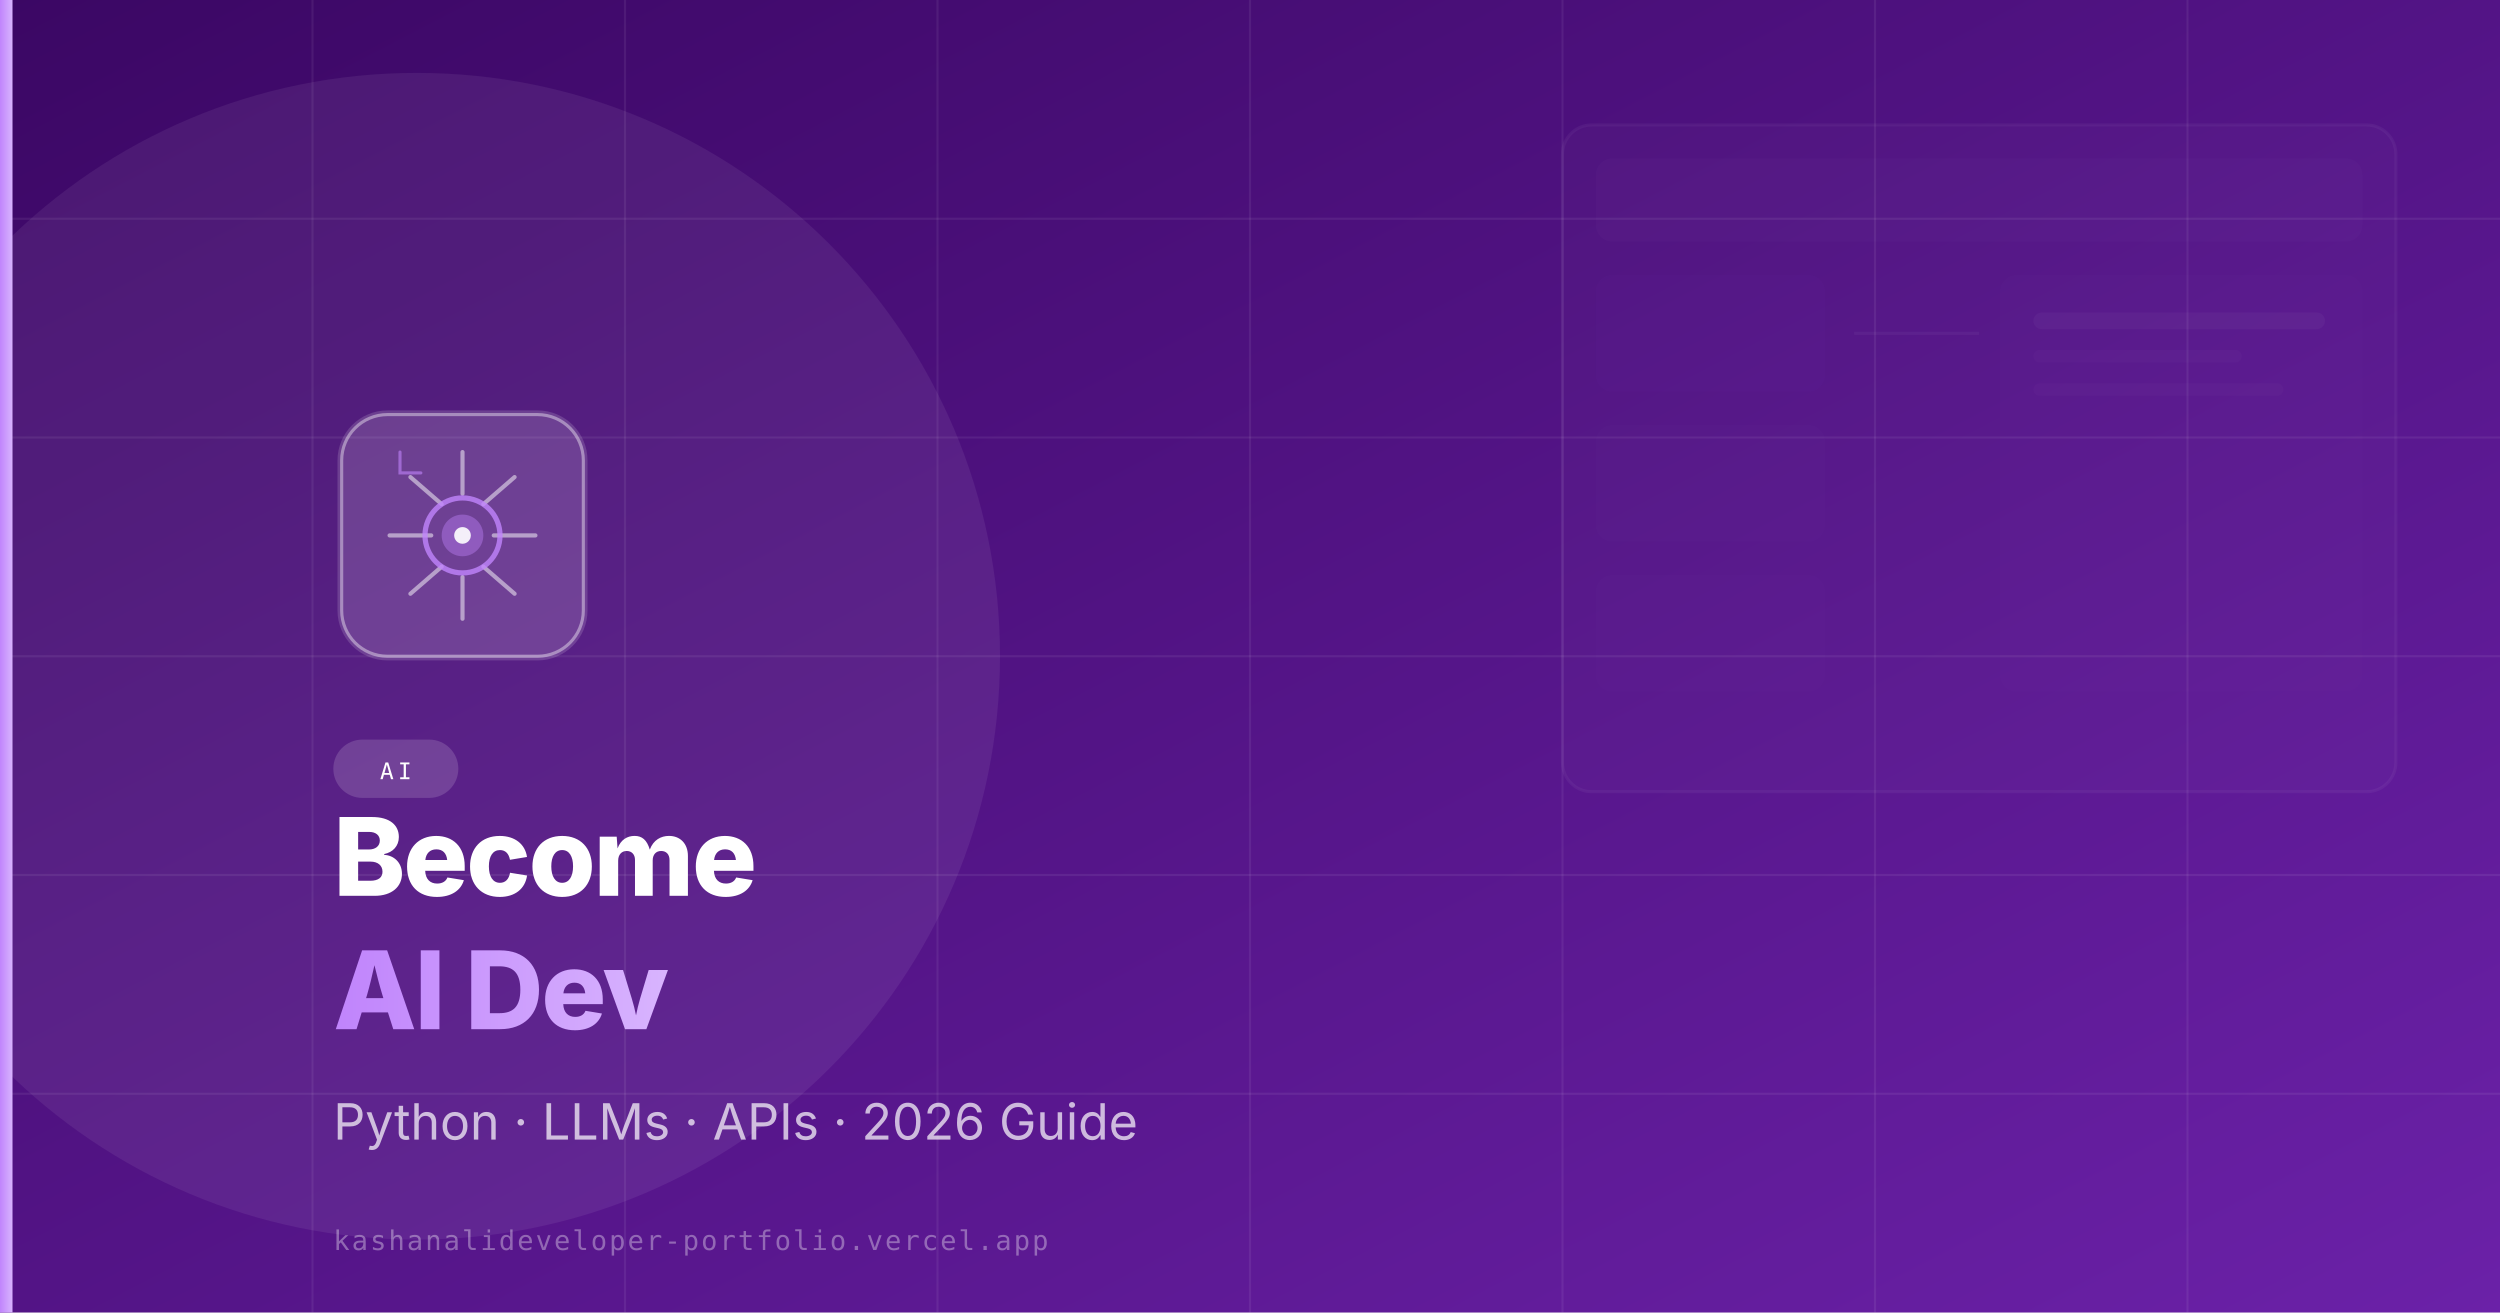
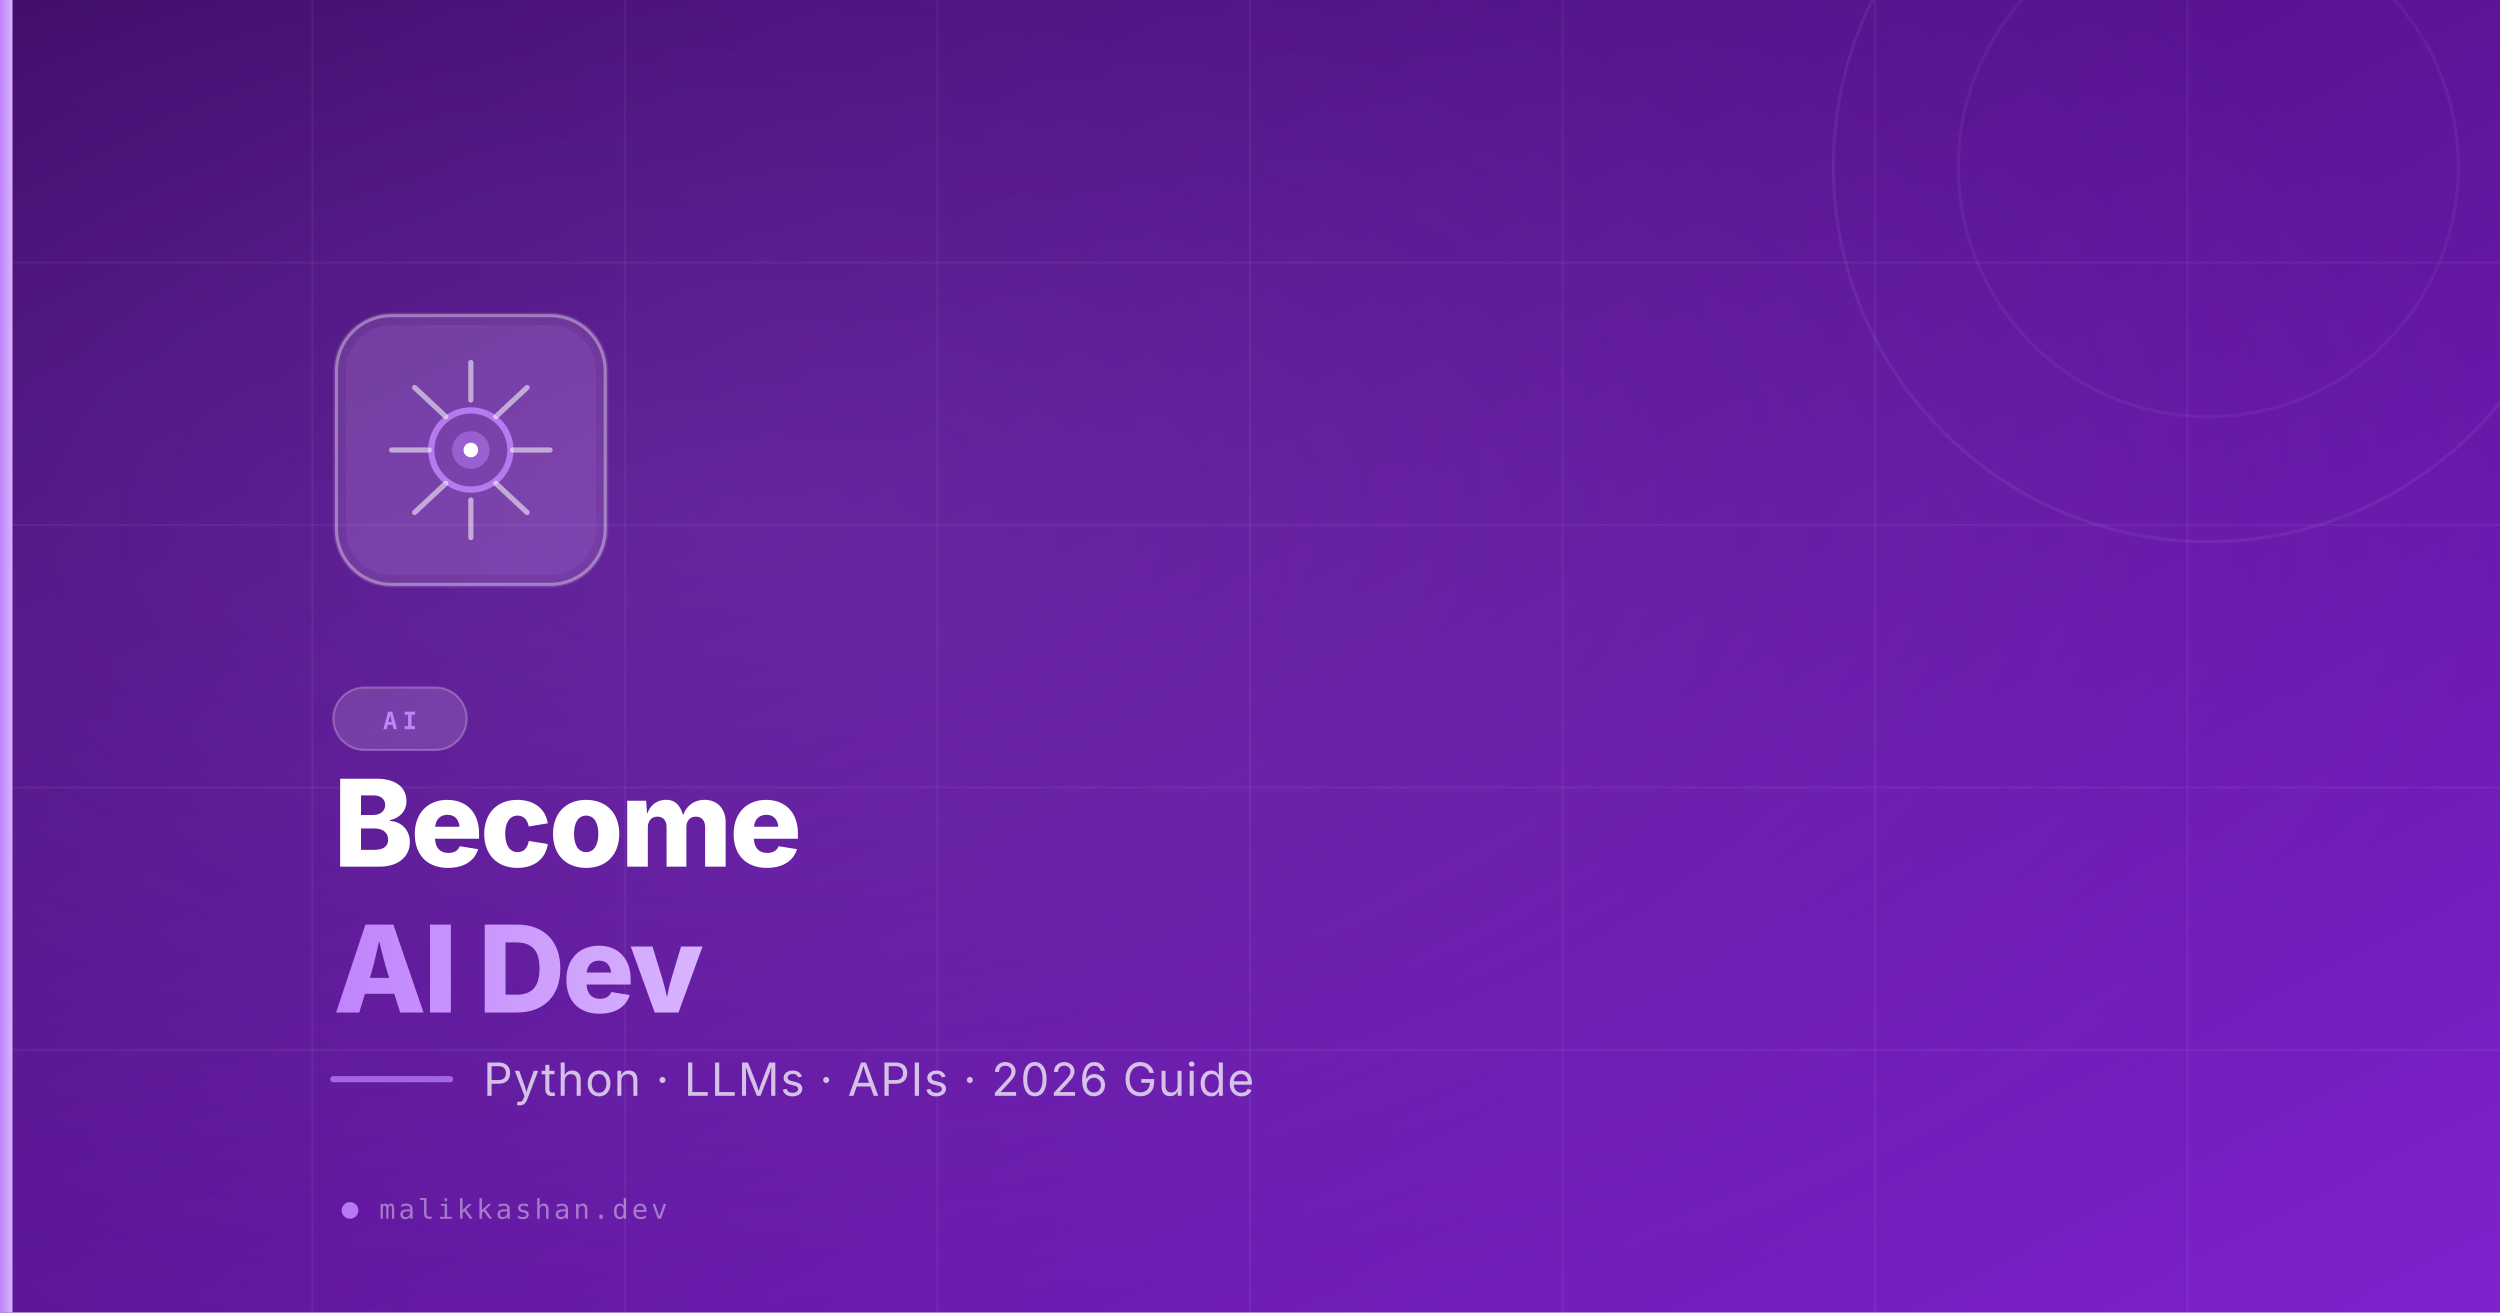
- <svg xmlns="http://www.w3.org/2000/svg" width="1200" height="630" viewBox="0 0 1200 630">
+ <svg xmlns="http://www.w3.org/2000/svg" width="1200" height="630" viewBox="0 0 1200 630" role="img" aria-label="Become AI Dev">
  <defs>
    <linearGradient id="bg" x1="0%" y1="0%" x2="100%" y2="100%">
-       <stop offset="0%" style="stop-color:#3b0764" />
-       <stop offset="100%" style="stop-color:#6b21a8" />
+       <stop offset="0%" stop-color="#3b0764" />
+       <stop offset="100%" stop-color="#7e22ce" />
    </linearGradient>
    <linearGradient id="acc" x1="0%" y1="0%" x2="100%" y2="0%">
-       <stop offset="0%" style="stop-color:#c084fc" />
-       <stop offset="100%" style="stop-color:#d8b4fe" />
+       <stop offset="0%" stop-color="#c084fc" />
+       <stop offset="100%" stop-color="#d8b4fe" />
    </linearGradient>
+     <radialGradient id="glow" cx="30%" cy="40%" r="70%">
+       <stop offset="0%" stop-color="#c084fc" stop-opacity="0.18" />
+       <stop offset="100%" stop-color="#c084fc" stop-opacity="0" />
+     </radialGradient>
  </defs>
  <rect width="1200" height="630" fill="url(#bg)" />
-   <g stroke="rgba(255,255,255,0.07)" stroke-width="1">
-     <line x1="0" y1="105" x2="1200" y2="105" />
-     <line x1="0" y1="210" x2="1200" y2="210" />
-     <line x1="0" y1="315" x2="1200" y2="315" />
-     <line x1="0" y1="420" x2="1200" y2="420" />
-     <line x1="0" y1="525" x2="1200" y2="525" />
+   <rect width="1200" height="630" fill="url(#glow)" />
+   <g stroke="rgba(255,255,255,0.05)" stroke-width="1">
+     <line x1="0" y1="126" x2="1200" y2="126" />
+     <line x1="0" y1="252" x2="1200" y2="252" />
+     <line x1="0" y1="378" x2="1200" y2="378" />
+     <line x1="0" y1="504" x2="1200" y2="504" />
    <line x1="150" y1="0" x2="150" y2="630" />
    <line x1="300" y1="0" x2="300" y2="630" />
    <line x1="450" y1="0" x2="450" y2="630" />
    <line x1="600" y1="0" x2="600" y2="630" />
    <line x1="750" y1="0" x2="750" y2="630" />
    <line x1="900" y1="0" x2="900" y2="630" />
    <line x1="1050" y1="0" x2="1050" y2="630" />
  </g>
-   <circle cx="200" cy="315" r="280" fill="white" opacity="0.07" />
+   <circle cx="1060" cy="80" r="180" fill="none" stroke="rgba(255,255,255,0.06)" stroke-width="1.5" />
+   <circle cx="1060" cy="80" r="120" fill="none" stroke="rgba(255,255,255,0.05)" stroke-width="1.5" />
  <rect x="0" y="0" width="6" height="630" fill="url(#acc)" />
-   <g transform="translate(162, 197)">
-     <rect width="120" height="120" rx="24" fill="white" opacity="0.15" />
-     <rect x="2" y="2" width="116" height="116" rx="22" fill="none" stroke="white" stroke-width="1.5" opacity="0.4" />
-     <path d="M60 20 L60 40 M35 32 L50 45 M85 32 L70 45 M25 60 L45 60 M75 60 L95 60 M35 88 L50 75 M85 88 L70 75 M60 80 L60 100" stroke="white" stroke-width="2" stroke-linecap="round" opacity="0.5" />
-     <circle cx="60" cy="60" r="18" fill="none" stroke="#c084fc" stroke-width="2.5" opacity="0.8" />
-     <circle cx="60" cy="60" r="10" fill="#c084fc" opacity="0.4" />
-     <circle cx="60" cy="60" r="4" fill="white" opacity="0.9" />
-     <path d="M30 20 L30 30 L40 30" fill="none" stroke="#c084fc" stroke-width="1.5" stroke-linecap="round" opacity="0.6" />
+   <g transform="translate(160, 150)">
+     <rect width="132" height="132" rx="28" fill="rgba(255,255,255,0.12)" />
+     <rect x="1.5" y="1.5" width="129" height="129" rx="26.5" fill="none" stroke="rgba(255,255,255,0.35)" stroke-width="1.5" />
+     <rect x="6" y="6" width="120" height="120" rx="22" fill="#c084fc" opacity="0.10" />
+     <g transform="translate(6, 6)">
+       <circle cx="60" cy="60" r="19" fill="none" stroke="#c084fc" stroke-width="3" opacity="0.85" />
+       <circle cx="60" cy="60" r="9" fill="#c084fc" opacity="0.45" />
+       <circle cx="60" cy="60" r="3.5" fill="#fff" />
+       <path d="M60 18 L60 36 M33 30 L48 44 M87 30 L72 44 M22 60 L40 60 M80 60 L98 60 M33 90 L48 76 M87 90 L72 76 M60 84 L60 102" stroke="#fff" stroke-width="2.5" stroke-linecap="round" opacity="0.55" />
+     </g>
  </g>
-   <rect x="160" y="355" width="60" height="28" rx="14" fill="white" opacity="0.15" />
-   <text x="190" y="374" font-family="monospace" font-size="11" fill="white" text-anchor="middle" letter-spacing="2">AI</text>
-   <text x="160" y="430" font-family="'Inter','Helvetica Neue',sans-serif" font-size="52" font-weight="800" fill="white" letter-spacing="-1">Become</text>
-   <text x="160" y="494" font-family="'Inter','Helvetica Neue',sans-serif" font-size="52" font-weight="800" fill="url(#acc)" letter-spacing="-1">AI Dev</text>
-   <text x="160" y="547" font-family="'Inter','Helvetica Neue',sans-serif" font-size="24" font-weight="400" fill="rgba(255,255,255,0.7)">Python · LLMs · APIs · 2026 Guide</text>
-   <g transform="translate(750, 60)" opacity="0.22">
-     <rect x="0" y="0" width="400" height="320" rx="14" fill="rgba(255,255,255,0.07)" stroke="rgba(255,255,255,0.2)" stroke-width="1.5" />
-     <rect x="16" y="16" width="368" height="40" rx="8" fill="rgba(255,255,255,0.08)" />
-     <rect x="16" y="72" width="110" height="56" rx="8" fill="#c084fc" opacity="0.1" />
-     <rect x="16" y="144" width="110" height="56" rx="8" fill="rgba(255,255,255,0.05)" />
-     <rect x="16" y="216" width="110" height="56" rx="8" fill="rgba(255,255,255,0.05)" />
-     <line x1="140" y1="100" x2="200" y2="100" stroke="rgba(255,255,255,0.2)" stroke-width="1.5" marker-end="url(#arr)" />
-     <rect x="210" y="72" width="174" height="200" rx="8" fill="rgba(255,255,255,0.05)" />
-     <rect x="226" y="90" width="140" height="8" rx="4" fill="rgba(255,255,255,0.15)" />
-     <rect x="226" y="108" width="100" height="6" rx="3" fill="rgba(255,255,255,0.08)" />
-     <rect x="226" y="124" width="120" height="6" rx="3" fill="rgba(255,255,255,0.08)" />
+   <rect x="160" y="330" width="64" height="30" rx="15" fill="rgba(255,255,255,0.14)" stroke="rgba(255,255,255,0.25)" stroke-width="1" />
+   <text x="192" y="350" font-family="'JetBrains Mono','Consolas',monospace" font-size="11.5" fill="#c084fc" text-anchor="middle" letter-spacing="2.5" font-weight="700">AI</text>
+   <text x="160" y="416" font-family="'Poppins','Inter','Segoe UI',sans-serif" font-size="58" font-weight="800" fill="#ffffff" letter-spacing="-1.5">Become</text>
+   <text x="160" y="486" font-family="'Poppins','Inter','Segoe UI',sans-serif" font-size="58" font-weight="800" fill="url(#acc)" letter-spacing="-1.5">AI Dev</text>
+   <line x1="160" y1="518" x2="216" y2="518" stroke="#c084fc" stroke-width="3" stroke-linecap="round" opacity="0.7" />
+   <text x="232" y="526" font-family="'Poppins','Inter','Segoe UI',sans-serif" font-size="22" font-weight="400" fill="rgba(255,255,255,0.72)" letter-spacing="0.5">Python · LLMs · APIs · 2026 Guide</text>
+   <g transform="translate(160, 585)">
+     <circle cx="8" cy="-4" r="4" fill="#c084fc" opacity="0.9" />
+     <text x="22" y="0" font-family="'JetBrains Mono','Consolas',monospace" font-size="13" fill="rgba(255,255,255,0.42)" letter-spacing="1.5">malikkashan.dev</text>
  </g>
-   <text x="160" y="600" font-family="monospace" font-size="13" fill="rgba(255,255,255,0.35)" letter-spacing="1">kashanalideveloper-portfolio.vercel.app</text>
</svg>
